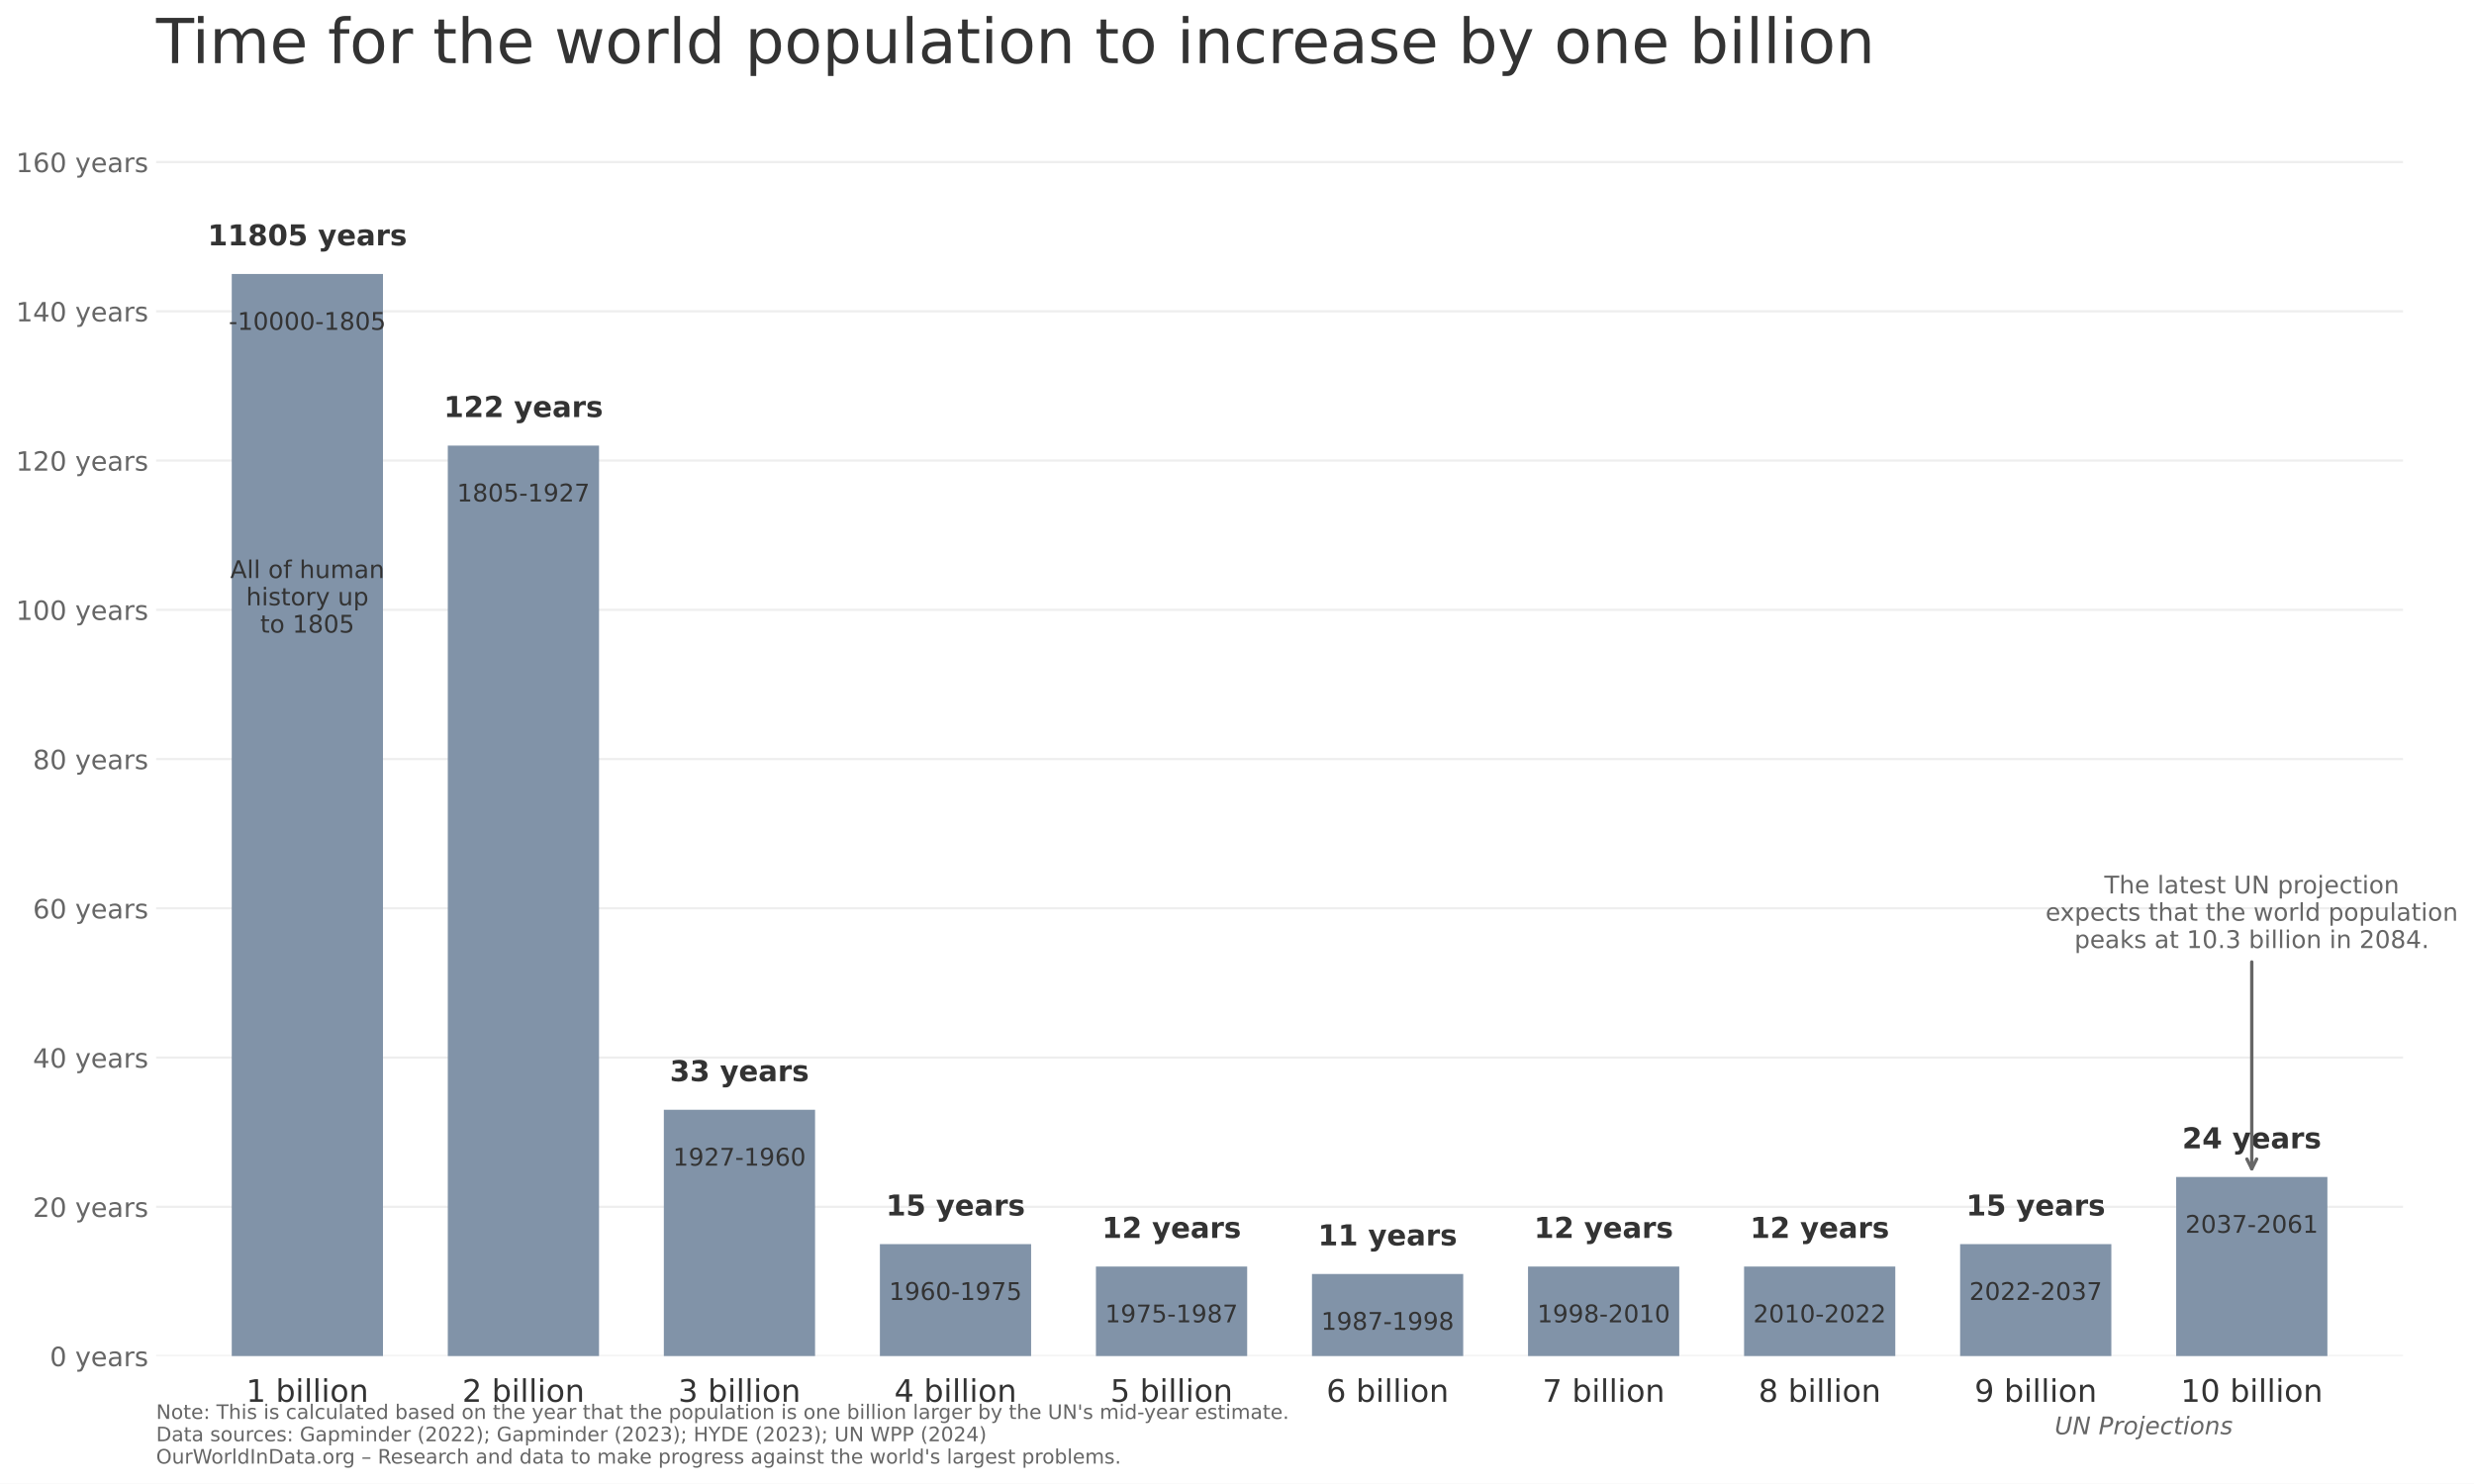
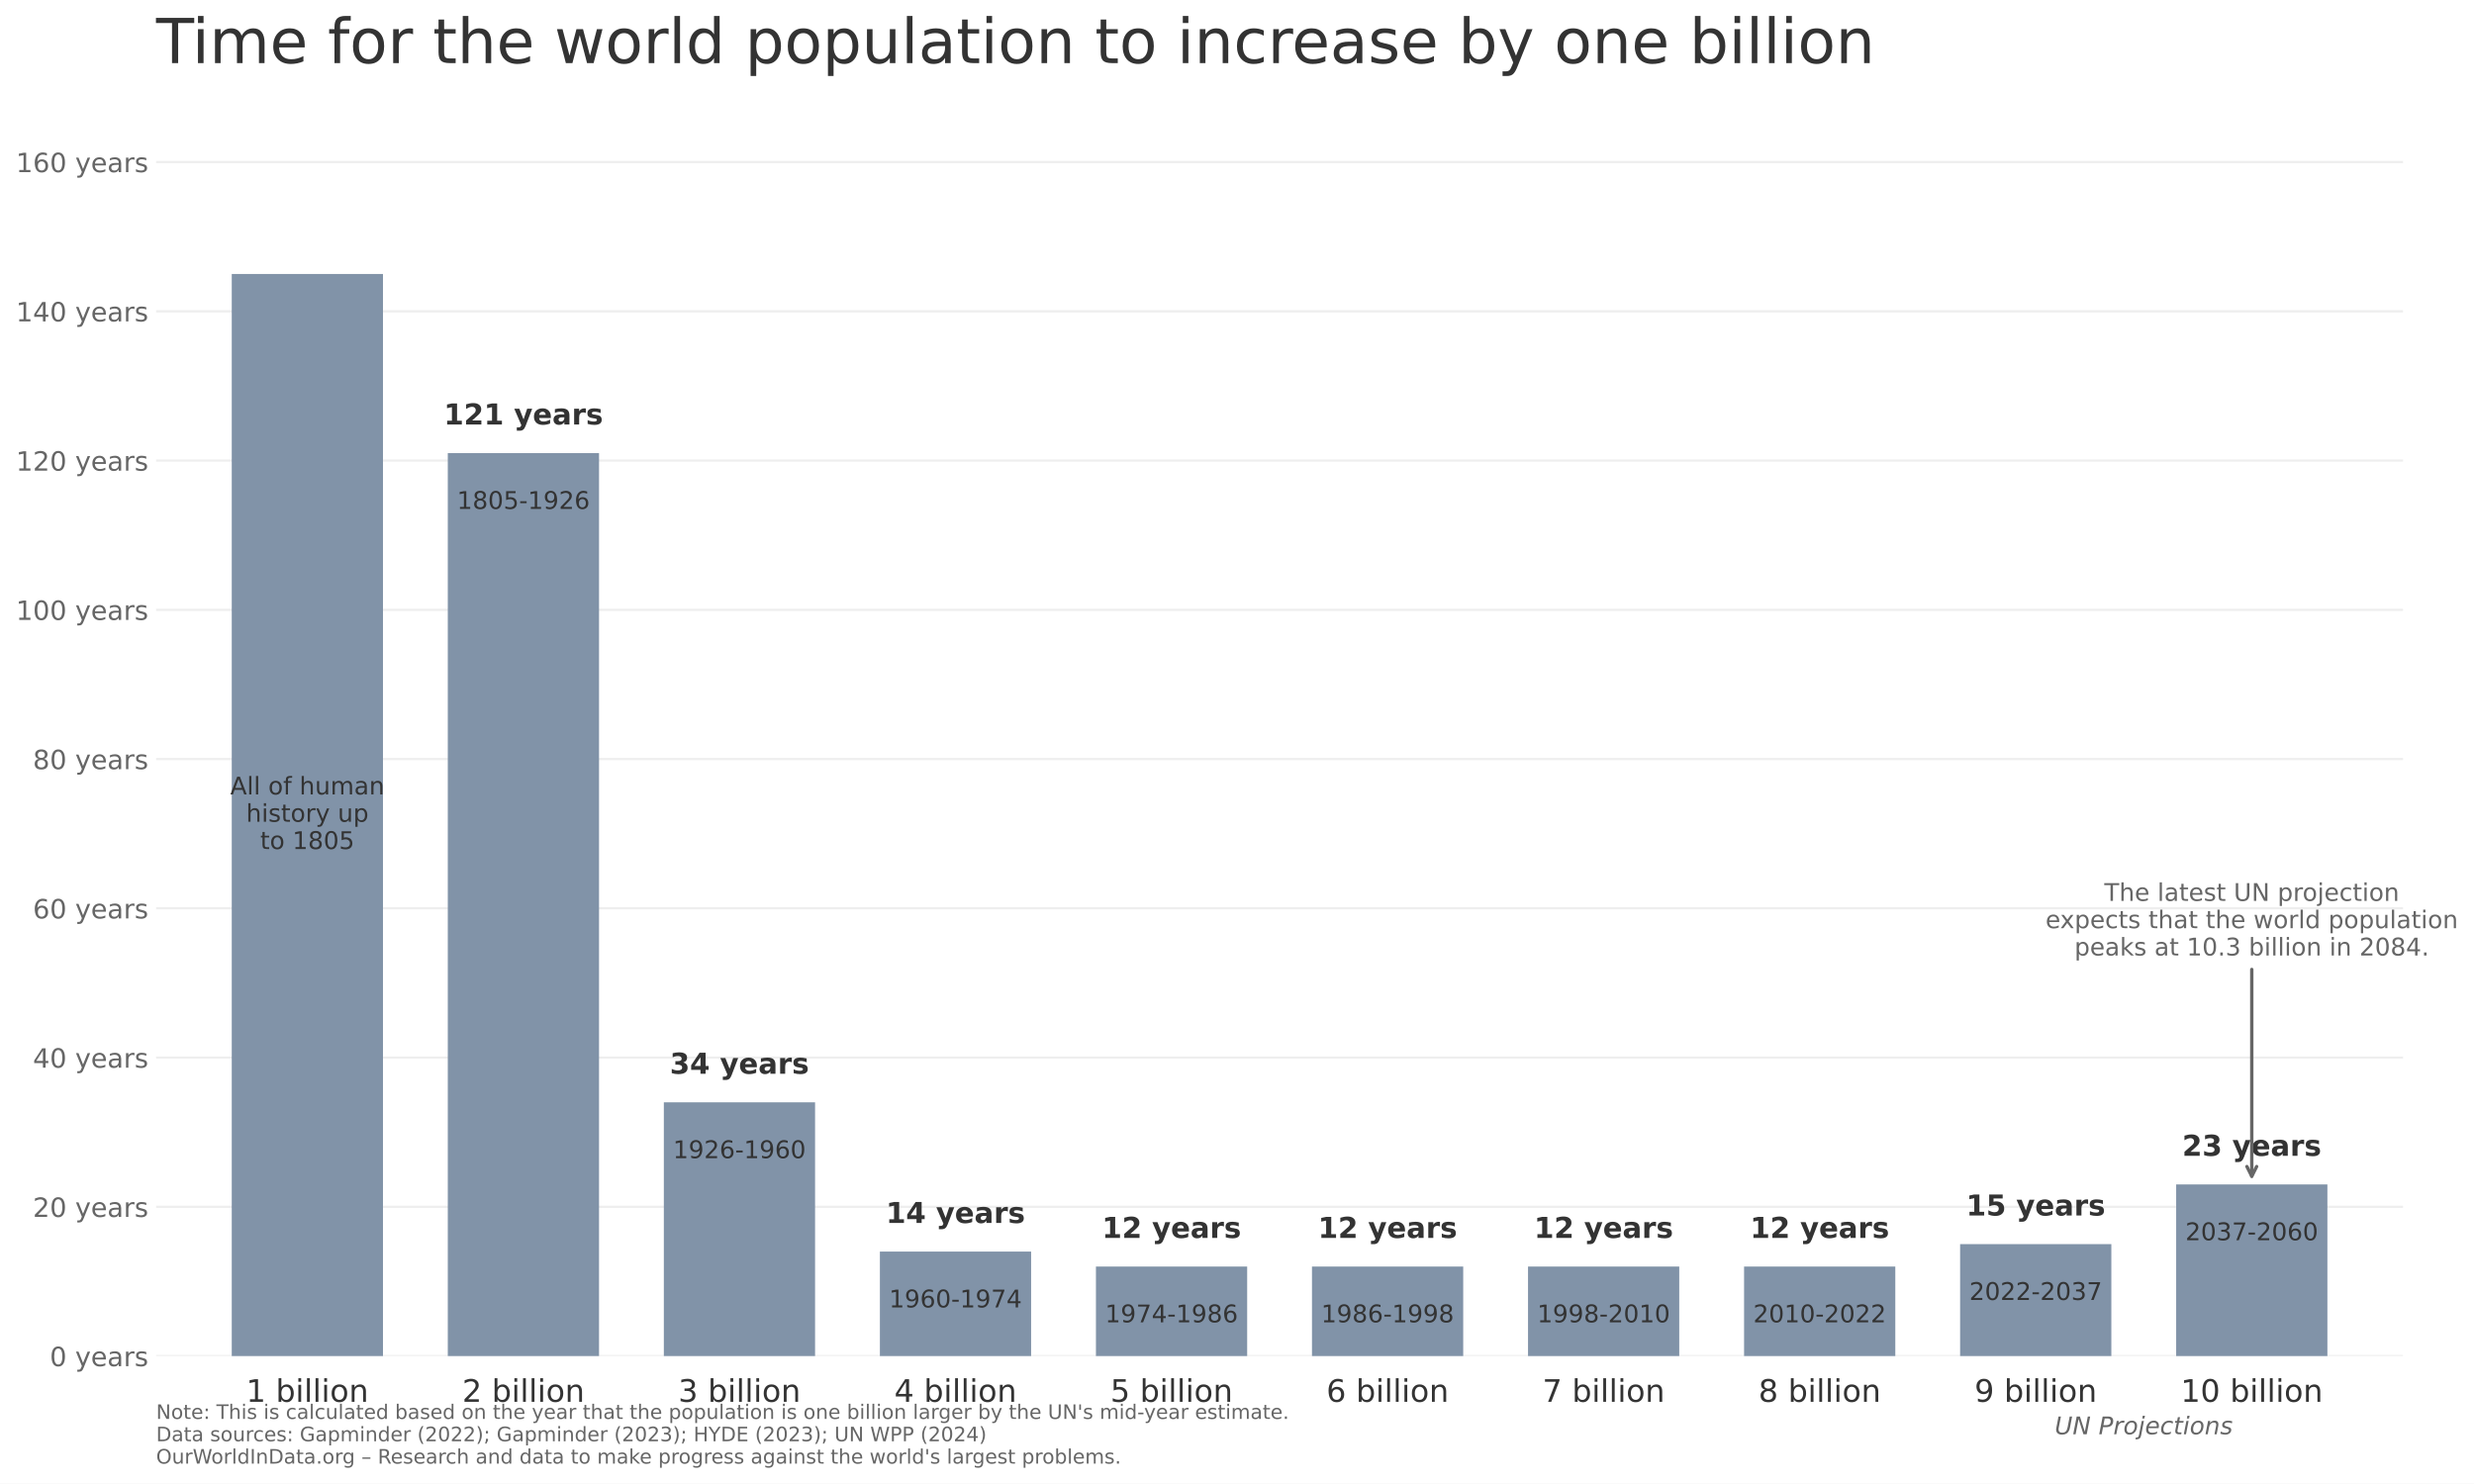
<svg xmlns="http://www.w3.org/2000/svg" width="1116.232pt" height="669.6pt" viewBox="0 0 1116.232 669.6" version="1.1">
  <defs>
    <style type="text/css">*{stroke-linejoin: round; stroke-linecap: butt}</style>
  </defs>
  <g id="figure_1">
    <g id="patch_1">
      <path d="M 0 669.6  L 1116.232 669.6  L 1116.232 0  L 0 0  z " style="fill: #ffffff" />
    </g>
    <g id="axes_1">
      <g id="patch_2">
        <path d="M 70.443 612  L 1084.203 612  L 1084.203 50.4  L 70.443 50.4  z " style="fill: #ffffff" />
      </g>
      <g id="matplotlib.axis_1">
        <g id="xtick_1">
          <g id="line2d_1" />
          <g id="text_1">
            <text style="font-size: 14px; font-family: 'DejaVu Sans', 'Bitstream Vera Sans', 'Computer Modern Sans Serif', 'Lucida Grande', 'Verdana', 'Geneva', 'Lucid', 'Arial', 'Helvetica', 'Avant Garde', sans-serif; text-anchor: middle; fill: #333333" x="138.677" y="632.638" transform="rotate(-0 138.677 632.6378)">1 billion</text>
          </g>
        </g>
        <g id="xtick_2">
          <g id="line2d_2" />
          <g id="text_2">
            <text style="font-size: 14px; font-family: 'DejaVu Sans', 'Bitstream Vera Sans', 'Computer Modern Sans Serif', 'Lucida Grande', 'Verdana', 'Geneva', 'Lucid', 'Arial', 'Helvetica', 'Avant Garde', sans-serif; text-anchor: middle; fill: #333333" x="236.154" y="632.638" transform="rotate(-0 236.1539 632.6378)">2 billion</text>
          </g>
        </g>
        <g id="xtick_3">
          <g id="line2d_3" />
          <g id="text_3">
            <text style="font-size: 14px; font-family: 'DejaVu Sans', 'Bitstream Vera Sans', 'Computer Modern Sans Serif', 'Lucida Grande', 'Verdana', 'Geneva', 'Lucid', 'Arial', 'Helvetica', 'Avant Garde', sans-serif; text-anchor: middle; fill: #333333" x="333.631" y="632.638" transform="rotate(-0 333.6308 632.6378)">3 billion</text>
          </g>
        </g>
        <g id="xtick_4">
          <g id="line2d_4" />
          <g id="text_4">
            <text style="font-size: 14px; font-family: 'DejaVu Sans', 'Bitstream Vera Sans', 'Computer Modern Sans Serif', 'Lucida Grande', 'Verdana', 'Geneva', 'Lucid', 'Arial', 'Helvetica', 'Avant Garde', sans-serif; text-anchor: middle; fill: #333333" x="431.108" y="632.638" transform="rotate(-0 431.1077 632.6378)">4 billion</text>
          </g>
        </g>
        <g id="xtick_5">
          <g id="line2d_5" />
          <g id="text_5">
            <text style="font-size: 14px; font-family: 'DejaVu Sans', 'Bitstream Vera Sans', 'Computer Modern Sans Serif', 'Lucida Grande', 'Verdana', 'Geneva', 'Lucid', 'Arial', 'Helvetica', 'Avant Garde', sans-serif; text-anchor: middle; fill: #333333" x="528.585" y="632.638" transform="rotate(-0 528.5847 632.6378)">5 billion</text>
          </g>
        </g>
        <g id="xtick_6">
          <g id="line2d_6" />
          <g id="text_6">
            <text style="font-size: 14px; font-family: 'DejaVu Sans', 'Bitstream Vera Sans', 'Computer Modern Sans Serif', 'Lucida Grande', 'Verdana', 'Geneva', 'Lucid', 'Arial', 'Helvetica', 'Avant Garde', sans-serif; text-anchor: middle; fill: #333333" x="626.062" y="632.638" transform="rotate(-0 626.0616 632.6378)">6 billion</text>
          </g>
        </g>
        <g id="xtick_7">
          <g id="line2d_7" />
          <g id="text_7">
            <text style="font-size: 14px; font-family: 'DejaVu Sans', 'Bitstream Vera Sans', 'Computer Modern Sans Serif', 'Lucida Grande', 'Verdana', 'Geneva', 'Lucid', 'Arial', 'Helvetica', 'Avant Garde', sans-serif; text-anchor: middle; fill: #333333" x="723.539" y="632.638" transform="rotate(-0 723.5385 632.6378)">7 billion</text>
          </g>
        </g>
        <g id="xtick_8">
          <g id="line2d_8" />
          <g id="text_8">
            <text style="font-size: 14px; font-family: 'DejaVu Sans', 'Bitstream Vera Sans', 'Computer Modern Sans Serif', 'Lucida Grande', 'Verdana', 'Geneva', 'Lucid', 'Arial', 'Helvetica', 'Avant Garde', sans-serif; text-anchor: middle; fill: #333333" x="821.015" y="632.638" transform="rotate(-0 821.0154 632.6378)">8 billion</text>
          </g>
        </g>
        <g id="xtick_9">
          <g id="line2d_9" />
          <g id="text_9">
            <text style="font-size: 14px; font-family: 'DejaVu Sans', 'Bitstream Vera Sans', 'Computer Modern Sans Serif', 'Lucida Grande', 'Verdana', 'Geneva', 'Lucid', 'Arial', 'Helvetica', 'Avant Garde', sans-serif; text-anchor: middle; fill: #333333" x="918.492" y="632.638" transform="rotate(-0 918.4924 632.6378)">9 billion</text>
          </g>
        </g>
        <g id="xtick_10">
          <g id="line2d_10" />
          <g id="text_10">
            <text style="font-size: 14px; font-family: 'DejaVu Sans', 'Bitstream Vera Sans', 'Computer Modern Sans Serif', 'Lucida Grande', 'Verdana', 'Geneva', 'Lucid', 'Arial', 'Helvetica', 'Avant Garde', sans-serif; text-anchor: middle; fill: #333333" x="1015.969" y="632.638" transform="rotate(-0 1015.969 632.6378)">10 billion</text>
          </g>
        </g>
      </g>
      <g id="matplotlib.axis_2">
        <g id="ytick_1">
          <g id="line2d_11">
-             <path d="M 70.443 612  L 1084.203 612  " clip-path="url(#p600f6999fa)" style="fill: none; stroke: #eeeeee; stroke-linecap: square" />
+             <path d="M 70.443 612  L 1084.203 612  " clip-path="url(#p2bf477f7da)" style="fill: none; stroke: #eeeeee; stroke-linecap: square" />
          </g>
          <g id="text_11">
            <text style="font-size: 12px; font-family: 'DejaVu Sans', 'Bitstream Vera Sans', 'Computer Modern Sans Serif', 'Lucida Grande', 'Verdana', 'Geneva', 'Lucid', 'Arial', 'Helvetica', 'Avant Garde', sans-serif; text-anchor: end; fill: #666666" x="66.943" y="616.559" transform="rotate(-0 66.94312 616.5591)">0 years</text>
          </g>
        </g>
        <g id="ytick_2">
          <g id="line2d_12">
-             <path d="M 70.443 544.642  L 1084.203 544.642  " clip-path="url(#p600f6999fa)" style="fill: none; stroke: #eeeeee; stroke-linecap: square" />
+             <path d="M 70.443 544.642  L 1084.203 544.642  " clip-path="url(#p2bf477f7da)" style="fill: none; stroke: #eeeeee; stroke-linecap: square" />
          </g>
          <g id="text_12">
            <text style="font-size: 12px; font-family: 'DejaVu Sans', 'Bitstream Vera Sans', 'Computer Modern Sans Serif', 'Lucida Grande', 'Verdana', 'Geneva', 'Lucid', 'Arial', 'Helvetica', 'Avant Garde', sans-serif; text-anchor: end; fill: #666666" x="66.943" y="549.201" transform="rotate(-0 66.94312 549.2007)">20 years</text>
          </g>
        </g>
        <g id="ytick_3">
          <g id="line2d_13">
-             <path d="M 70.443 477.283  L 1084.203 477.283  " clip-path="url(#p600f6999fa)" style="fill: none; stroke: #eeeeee; stroke-linecap: square" />
+             <path d="M 70.443 477.283  L 1084.203 477.283  " clip-path="url(#p2bf477f7da)" style="fill: none; stroke: #eeeeee; stroke-linecap: square" />
          </g>
          <g id="text_13">
            <text style="font-size: 12px; font-family: 'DejaVu Sans', 'Bitstream Vera Sans', 'Computer Modern Sans Serif', 'Lucida Grande', 'Verdana', 'Geneva', 'Lucid', 'Arial', 'Helvetica', 'Avant Garde', sans-serif; text-anchor: end; fill: #666666" x="66.943" y="481.842" transform="rotate(-0 66.94312 481.8424)">40 years</text>
          </g>
        </g>
        <g id="ytick_4">
          <g id="line2d_14">
-             <path d="M 70.443 409.925  L 1084.203 409.925  " clip-path="url(#p600f6999fa)" style="fill: none; stroke: #eeeeee; stroke-linecap: square" />
+             <path d="M 70.443 409.925  L 1084.203 409.925  " clip-path="url(#p2bf477f7da)" style="fill: none; stroke: #eeeeee; stroke-linecap: square" />
          </g>
          <g id="text_14">
            <text style="font-size: 12px; font-family: 'DejaVu Sans', 'Bitstream Vera Sans', 'Computer Modern Sans Serif', 'Lucida Grande', 'Verdana', 'Geneva', 'Lucid', 'Arial', 'Helvetica', 'Avant Garde', sans-serif; text-anchor: end; fill: #666666" x="66.943" y="414.484" transform="rotate(-0 66.94312 414.4841)">60 years</text>
          </g>
        </g>
        <g id="ytick_5">
          <g id="line2d_15">
-             <path d="M 70.443 342.567  L 1084.203 342.567  " clip-path="url(#p600f6999fa)" style="fill: none; stroke: #eeeeee; stroke-linecap: square" />
+             <path d="M 70.443 342.567  L 1084.203 342.567  " clip-path="url(#p2bf477f7da)" style="fill: none; stroke: #eeeeee; stroke-linecap: square" />
          </g>
          <g id="text_15">
            <text style="font-size: 12px; font-family: 'DejaVu Sans', 'Bitstream Vera Sans', 'Computer Modern Sans Serif', 'Lucida Grande', 'Verdana', 'Geneva', 'Lucid', 'Arial', 'Helvetica', 'Avant Garde', sans-serif; text-anchor: end; fill: #666666" x="66.943" y="347.126" transform="rotate(-0 66.94312 347.1258)">80 years</text>
          </g>
        </g>
        <g id="ytick_6">
          <g id="line2d_16">
-             <path d="M 70.443 275.208  L 1084.203 275.208  " clip-path="url(#p600f6999fa)" style="fill: none; stroke: #eeeeee; stroke-linecap: square" />
+             <path d="M 70.443 275.208  L 1084.203 275.208  " clip-path="url(#p2bf477f7da)" style="fill: none; stroke: #eeeeee; stroke-linecap: square" />
          </g>
          <g id="text_16">
            <text style="font-size: 12px; font-family: 'DejaVu Sans', 'Bitstream Vera Sans', 'Computer Modern Sans Serif', 'Lucida Grande', 'Verdana', 'Geneva', 'Lucid', 'Arial', 'Helvetica', 'Avant Garde', sans-serif; text-anchor: end; fill: #666666" x="66.943" y="279.767" transform="rotate(-0 66.94312 279.7675)">100 years</text>
          </g>
        </g>
        <g id="ytick_7">
          <g id="line2d_17">
-             <path d="M 70.443 207.85  L 1084.203 207.85  " clip-path="url(#p600f6999fa)" style="fill: none; stroke: #eeeeee; stroke-linecap: square" />
+             <path d="M 70.443 207.85  L 1084.203 207.85  " clip-path="url(#p2bf477f7da)" style="fill: none; stroke: #eeeeee; stroke-linecap: square" />
          </g>
          <g id="text_17">
            <text style="font-size: 12px; font-family: 'DejaVu Sans', 'Bitstream Vera Sans', 'Computer Modern Sans Serif', 'Lucida Grande', 'Verdana', 'Geneva', 'Lucid', 'Arial', 'Helvetica', 'Avant Garde', sans-serif; text-anchor: end; fill: #666666" x="66.943" y="212.409" transform="rotate(-0 66.94312 212.4091)">120 years</text>
          </g>
        </g>
        <g id="ytick_8">
          <g id="line2d_18">
-             <path d="M 70.443 140.492  L 1084.203 140.492  " clip-path="url(#p600f6999fa)" style="fill: none; stroke: #eeeeee; stroke-linecap: square" />
+             <path d="M 70.443 140.492  L 1084.203 140.492  " clip-path="url(#p2bf477f7da)" style="fill: none; stroke: #eeeeee; stroke-linecap: square" />
          </g>
          <g id="text_18">
            <text style="font-size: 12px; font-family: 'DejaVu Sans', 'Bitstream Vera Sans', 'Computer Modern Sans Serif', 'Lucida Grande', 'Verdana', 'Geneva', 'Lucid', 'Arial', 'Helvetica', 'Avant Garde', sans-serif; text-anchor: end; fill: #666666" x="66.943" y="145.051" transform="rotate(-0 66.94312 145.0508)">140 years</text>
          </g>
        </g>
        <g id="ytick_9">
          <g id="line2d_19">
-             <path d="M 70.443 73.133  L 1084.203 73.133  " clip-path="url(#p600f6999fa)" style="fill: none; stroke: #eeeeee; stroke-linecap: square" />
+             <path d="M 70.443 73.133  L 1084.203 73.133  " clip-path="url(#p2bf477f7da)" style="fill: none; stroke: #eeeeee; stroke-linecap: square" />
          </g>
          <g id="text_19">
            <text style="font-size: 12px; font-family: 'DejaVu Sans', 'Bitstream Vera Sans', 'Computer Modern Sans Serif', 'Lucida Grande', 'Verdana', 'Geneva', 'Lucid', 'Arial', 'Helvetica', 'Avant Garde', sans-serif; text-anchor: end; fill: #666666" x="66.943" y="77.692" transform="rotate(-0 66.94312 77.6925)">160 years</text>
          </g>
        </g>
      </g>
      <g id="patch_3">
-         <path d="M 104.56 612  L 172.794 612  L 172.794 123.652  L 104.56 123.652  z " clip-path="url(#p600f6999fa)" style="fill: #8193a8" />
+         <path d="M 104.56 612  L 172.794 612  L 172.794 123.652  L 104.56 123.652  z " clip-path="url(#p2bf477f7da)" style="fill: #8193a8" />
      </g>
      <g id="patch_4">
-         <path d="M 202.037 612  L 270.271 612  L 270.271 201.114  L 202.037 201.114  z " clip-path="url(#p600f6999fa)" style="fill: #8193a8" />
+         <path d="M 202.037 612  L 270.271 612  L 270.271 204.482  L 202.037 204.482  z " clip-path="url(#p2bf477f7da)" style="fill: #8193a8" />
      </g>
      <g id="patch_5">
-         <path d="M 299.514 612  L 367.748 612  L 367.748 500.859  L 299.514 500.859  z " clip-path="url(#p600f6999fa)" style="fill: #8193a8" />
+         <path d="M 299.514 612  L 367.748 612  L 367.748 497.491  L 299.514 497.491  z " clip-path="url(#p2bf477f7da)" style="fill: #8193a8" />
      </g>
      <g id="patch_6">
-         <path d="M 396.991 612  L 465.225 612  L 465.225 561.481  L 396.991 561.481  z " clip-path="url(#p600f6999fa)" style="fill: #8193a8" />
+         <path d="M 396.991 612  L 465.225 612  L 465.225 564.849  L 396.991 564.849  z " clip-path="url(#p2bf477f7da)" style="fill: #8193a8" />
      </g>
      <g id="patch_7">
-         <path d="M 494.468 612  L 562.702 612  L 562.702 571.585  L 494.468 571.585  z " clip-path="url(#p600f6999fa)" style="fill: #8193a8" />
+         <path d="M 494.468 612  L 562.702 612  L 562.702 571.585  L 494.468 571.585  z " clip-path="url(#p2bf477f7da)" style="fill: #8193a8" />
      </g>
      <g id="patch_8">
-         <path d="M 591.945 612  L 660.179 612  L 660.179 574.953  L 591.945 574.953  z " clip-path="url(#p600f6999fa)" style="fill: #8193a8" />
+         <path d="M 591.945 612  L 660.179 612  L 660.179 571.585  L 591.945 571.585  z " clip-path="url(#p2bf477f7da)" style="fill: #8193a8" />
      </g>
      <g id="patch_9">
-         <path d="M 689.422 612  L 757.655 612  L 757.655 571.585  L 689.422 571.585  z " clip-path="url(#p600f6999fa)" style="fill: #8193a8" />
+         <path d="M 689.422 612  L 757.655 612  L 757.655 571.585  L 689.422 571.585  z " clip-path="url(#p2bf477f7da)" style="fill: #8193a8" />
      </g>
      <g id="patch_10">
-         <path d="M 786.899 612  L 855.132 612  L 855.132 571.585  L 786.899 571.585  z " clip-path="url(#p600f6999fa)" style="fill: #8193a8" />
+         <path d="M 786.899 612  L 855.132 612  L 855.132 571.585  L 786.899 571.585  z " clip-path="url(#p2bf477f7da)" style="fill: #8193a8" />
      </g>
      <g id="patch_11">
-         <path d="M 884.375 612  L 952.609 612  L 952.609 561.481  L 884.375 561.481  z " clip-path="url(#p600f6999fa)" style="fill: #8193a8" />
+         <path d="M 884.375 612  L 952.609 612  L 952.609 561.481  L 884.375 561.481  z " clip-path="url(#p2bf477f7da)" style="fill: #8193a8" />
      </g>
      <g id="patch_12">
-         <path d="M 981.852 612  L 1050.086 612  L 1050.086 531.17  L 981.852 531.17  z " clip-path="url(#p600f6999fa)" style="fill: #8193a8" />
+         <path d="M 981.852 612  L 1050.086 612  L 1050.086 534.538  L 981.852 534.538  z " clip-path="url(#p2bf477f7da)" style="fill: #8193a8" />
      </g>
      <g id="text_20">
-         <text style="font-weight: 700; font-size: 13px; font-family: 'DejaVu Sans', 'Bitstream Vera Sans', 'Computer Modern Sans Serif', 'Lucida Grande', 'Verdana', 'Geneva', 'Lucid', 'Arial', 'Helvetica', 'Avant Garde', sans-serif; text-anchor: middle; fill: #333333" x="138.677" y="110.743" transform="rotate(-0 138.677 110.7433)">11805 years</text>
+         <text style="font-size: 11px; font-family: 'DejaVu Sans', 'Bitstream Vera Sans', 'Computer Modern Sans Serif', 'Lucida Grande', 'Verdana', 'Geneva', 'Lucid', 'Arial', 'Helvetica', 'Avant Garde', sans-serif; fill: #333333" transform="translate(103.8766 358.5438)">All of human</text>
+         <text style="font-size: 11px; font-family: 'DejaVu Sans', 'Bitstream Vera Sans', 'Computer Modern Sans Serif', 'Lucida Grande', 'Verdana', 'Geneva', 'Lucid', 'Arial', 'Helvetica', 'Avant Garde', sans-serif; fill: #333333" transform="translate(111.0352 370.8614)">history up</text>
+         <text style="font-size: 11px; font-family: 'DejaVu Sans', 'Bitstream Vera Sans', 'Computer Modern Sans Serif', 'Lucida Grande', 'Verdana', 'Geneva', 'Lucid', 'Arial', 'Helvetica', 'Avant Garde', sans-serif; fill: #333333" transform="translate(117.41 383.179)">to 1805</text>
      </g>
      <g id="text_21">
-         <text style="font-size: 11px; font-family: 'DejaVu Sans', 'Bitstream Vera Sans', 'Computer Modern Sans Serif', 'Lucida Grande', 'Verdana', 'Geneva', 'Lucid', 'Arial', 'Helvetica', 'Avant Garde', sans-serif; text-anchor: middle; fill: #333333" x="138.677" y="148.85" transform="rotate(-0 138.677 148.85)">-10000-1805</text>
+         <text style="font-weight: 700; font-size: 13px; font-family: 'DejaVu Sans', 'Bitstream Vera Sans', 'Computer Modern Sans Serif', 'Lucida Grande', 'Verdana', 'Geneva', 'Lucid', 'Arial', 'Helvetica', 'Avant Garde', sans-serif; text-anchor: middle; fill: #333333" x="236.154" y="191.573" transform="rotate(-0 236.1539 191.5733)">121 years</text>
      </g>
      <g id="text_22">
-         <text style="font-size: 11px; font-family: 'DejaVu Sans', 'Bitstream Vera Sans', 'Computer Modern Sans Serif', 'Lucida Grande', 'Verdana', 'Geneva', 'Lucid', 'Arial', 'Helvetica', 'Avant Garde', sans-serif; fill: #333333" transform="translate(103.8766 260.8742)">All of human</text>
-         <text style="font-size: 11px; font-family: 'DejaVu Sans', 'Bitstream Vera Sans', 'Computer Modern Sans Serif', 'Lucida Grande', 'Verdana', 'Geneva', 'Lucid', 'Arial', 'Helvetica', 'Avant Garde', sans-serif; fill: #333333" transform="translate(111.0352 273.1918)">history up</text>
-         <text style="font-size: 11px; font-family: 'DejaVu Sans', 'Bitstream Vera Sans', 'Computer Modern Sans Serif', 'Lucida Grande', 'Verdana', 'Geneva', 'Lucid', 'Arial', 'Helvetica', 'Avant Garde', sans-serif; fill: #333333" transform="translate(117.41 285.5094)">to 1805</text>
+         <text style="font-size: 11px; font-family: 'DejaVu Sans', 'Bitstream Vera Sans', 'Computer Modern Sans Serif', 'Lucida Grande', 'Verdana', 'Geneva', 'Lucid', 'Arial', 'Helvetica', 'Avant Garde', sans-serif; text-anchor: middle; fill: #333333" x="236.154" y="229.68" transform="rotate(-0 236.1539 229.68)">1805-1926</text>
      </g>
      <g id="text_23">
-         <text style="font-weight: 700; font-size: 13px; font-family: 'DejaVu Sans', 'Bitstream Vera Sans', 'Computer Modern Sans Serif', 'Lucida Grande', 'Verdana', 'Geneva', 'Lucid', 'Arial', 'Helvetica', 'Avant Garde', sans-serif; text-anchor: middle; fill: #333333" x="236.154" y="188.205" transform="rotate(-0 236.1539 188.2053)">122 years</text>
+         <text style="font-weight: 700; font-size: 13px; font-family: 'DejaVu Sans', 'Bitstream Vera Sans', 'Computer Modern Sans Serif', 'Lucida Grande', 'Verdana', 'Geneva', 'Lucid', 'Arial', 'Helvetica', 'Avant Garde', sans-serif; text-anchor: middle; fill: #333333" x="333.631" y="484.582" transform="rotate(-0 333.6308 484.582)">34 years</text>
      </g>
      <g id="text_24">
-         <text style="font-size: 11px; font-family: 'DejaVu Sans', 'Bitstream Vera Sans', 'Computer Modern Sans Serif', 'Lucida Grande', 'Verdana', 'Geneva', 'Lucid', 'Arial', 'Helvetica', 'Avant Garde', sans-serif; text-anchor: middle; fill: #333333" x="236.154" y="226.312" transform="rotate(-0 236.1539 226.3121)">1805-1927</text>
+         <text style="font-size: 11px; font-family: 'DejaVu Sans', 'Bitstream Vera Sans', 'Computer Modern Sans Serif', 'Lucida Grande', 'Verdana', 'Geneva', 'Lucid', 'Arial', 'Helvetica', 'Avant Garde', sans-serif; text-anchor: middle; fill: #333333" x="333.631" y="522.689" transform="rotate(-0 333.6308 522.6887)">1926-1960</text>
      </g>
      <g id="text_25">
-         <text style="font-weight: 700; font-size: 13px; font-family: 'DejaVu Sans', 'Bitstream Vera Sans', 'Computer Modern Sans Serif', 'Lucida Grande', 'Verdana', 'Geneva', 'Lucid', 'Arial', 'Helvetica', 'Avant Garde', sans-serif; text-anchor: middle; fill: #333333" x="333.631" y="487.95" transform="rotate(-0 333.6308 487.9499)">33 years</text>
+         <text style="font-weight: 700; font-size: 13px; font-family: 'DejaVu Sans', 'Bitstream Vera Sans', 'Computer Modern Sans Serif', 'Lucida Grande', 'Verdana', 'Geneva', 'Lucid', 'Arial', 'Helvetica', 'Avant Garde', sans-serif; text-anchor: middle; fill: #333333" x="431.108" y="551.94" transform="rotate(-0 431.1077 551.9403)">14 years</text>
      </g>
      <g id="text_26">
-         <text style="font-size: 11px; font-family: 'DejaVu Sans', 'Bitstream Vera Sans', 'Computer Modern Sans Serif', 'Lucida Grande', 'Verdana', 'Geneva', 'Lucid', 'Arial', 'Helvetica', 'Avant Garde', sans-serif; text-anchor: middle; fill: #333333" x="333.631" y="526.057" transform="rotate(-0 333.6308 526.0566)">1927-1960</text>
+         <text style="font-size: 11px; font-family: 'DejaVu Sans', 'Bitstream Vera Sans', 'Computer Modern Sans Serif', 'Lucida Grande', 'Verdana', 'Geneva', 'Lucid', 'Arial', 'Helvetica', 'Avant Garde', sans-serif; text-anchor: middle; fill: #333333" x="431.108" y="590.047" transform="rotate(-0 431.1077 590.047)">1960-1974</text>
      </g>
      <g id="text_27">
-         <text style="font-weight: 700; font-size: 13px; font-family: 'DejaVu Sans', 'Bitstream Vera Sans', 'Computer Modern Sans Serif', 'Lucida Grande', 'Verdana', 'Geneva', 'Lucid', 'Arial', 'Helvetica', 'Avant Garde', sans-serif; text-anchor: middle; fill: #333333" x="431.108" y="548.572" transform="rotate(-0 431.1077 548.5724)">15 years</text>
+         <text style="font-weight: 700; font-size: 13px; font-family: 'DejaVu Sans', 'Bitstream Vera Sans', 'Computer Modern Sans Serif', 'Lucida Grande', 'Verdana', 'Geneva', 'Lucid', 'Arial', 'Helvetica', 'Avant Garde', sans-serif; text-anchor: middle; fill: #333333" x="528.585" y="558.676" transform="rotate(-0 528.5847 558.6761)">12 years</text>
      </g>
      <g id="text_28">
-         <text style="font-size: 11px; font-family: 'DejaVu Sans', 'Bitstream Vera Sans', 'Computer Modern Sans Serif', 'Lucida Grande', 'Verdana', 'Geneva', 'Lucid', 'Arial', 'Helvetica', 'Avant Garde', sans-serif; text-anchor: middle; fill: #333333" x="431.108" y="586.679" transform="rotate(-0 431.1077 586.6791)">1960-1975</text>
+         <text style="font-size: 11px; font-family: 'DejaVu Sans', 'Bitstream Vera Sans', 'Computer Modern Sans Serif', 'Lucida Grande', 'Verdana', 'Geneva', 'Lucid', 'Arial', 'Helvetica', 'Avant Garde', sans-serif; text-anchor: middle; fill: #333333" x="528.585" y="596.783" transform="rotate(-0 528.5847 596.7829)">1974-1986</text>
      </g>
      <g id="text_29">
-         <text style="font-weight: 700; font-size: 13px; font-family: 'DejaVu Sans', 'Bitstream Vera Sans', 'Computer Modern Sans Serif', 'Lucida Grande', 'Verdana', 'Geneva', 'Lucid', 'Arial', 'Helvetica', 'Avant Garde', sans-serif; text-anchor: middle; fill: #333333" x="528.585" y="558.676" transform="rotate(-0 528.5847 558.6761)">12 years</text>
+         <text style="font-weight: 700; font-size: 13px; font-family: 'DejaVu Sans', 'Bitstream Vera Sans', 'Computer Modern Sans Serif', 'Lucida Grande', 'Verdana', 'Geneva', 'Lucid', 'Arial', 'Helvetica', 'Avant Garde', sans-serif; text-anchor: middle; fill: #333333" x="626.062" y="558.676" transform="rotate(-0 626.0616 558.6761)">12 years</text>
      </g>
      <g id="text_30">
-         <text style="font-size: 11px; font-family: 'DejaVu Sans', 'Bitstream Vera Sans', 'Computer Modern Sans Serif', 'Lucida Grande', 'Verdana', 'Geneva', 'Lucid', 'Arial', 'Helvetica', 'Avant Garde', sans-serif; text-anchor: middle; fill: #333333" x="528.585" y="596.783" transform="rotate(-0 528.5847 596.7829)">1975-1987</text>
+         <text style="font-size: 11px; font-family: 'DejaVu Sans', 'Bitstream Vera Sans', 'Computer Modern Sans Serif', 'Lucida Grande', 'Verdana', 'Geneva', 'Lucid', 'Arial', 'Helvetica', 'Avant Garde', sans-serif; text-anchor: middle; fill: #333333" x="626.062" y="596.783" transform="rotate(-0 626.0616 596.7829)">1986-1998</text>
      </g>
      <g id="text_31">
-         <text style="font-weight: 700; font-size: 13px; font-family: 'DejaVu Sans', 'Bitstream Vera Sans', 'Computer Modern Sans Serif', 'Lucida Grande', 'Verdana', 'Geneva', 'Lucid', 'Arial', 'Helvetica', 'Avant Garde', sans-serif; text-anchor: middle; fill: #333333" x="626.062" y="562.044" transform="rotate(-0 626.0616 562.044)">11 years</text>
+         <text style="font-weight: 700; font-size: 13px; font-family: 'DejaVu Sans', 'Bitstream Vera Sans', 'Computer Modern Sans Serif', 'Lucida Grande', 'Verdana', 'Geneva', 'Lucid', 'Arial', 'Helvetica', 'Avant Garde', sans-serif; text-anchor: middle; fill: #333333" x="723.539" y="558.676" transform="rotate(-0 723.5385 558.6761)">12 years</text>
      </g>
      <g id="text_32">
-         <text style="font-size: 11px; font-family: 'DejaVu Sans', 'Bitstream Vera Sans', 'Computer Modern Sans Serif', 'Lucida Grande', 'Verdana', 'Geneva', 'Lucid', 'Arial', 'Helvetica', 'Avant Garde', sans-serif; text-anchor: middle; fill: #333333" x="626.062" y="600.151" transform="rotate(-0 626.0616 600.1508)">1987-1998</text>
+         <text style="font-size: 11px; font-family: 'DejaVu Sans', 'Bitstream Vera Sans', 'Computer Modern Sans Serif', 'Lucida Grande', 'Verdana', 'Geneva', 'Lucid', 'Arial', 'Helvetica', 'Avant Garde', sans-serif; text-anchor: middle; fill: #333333" x="723.539" y="596.783" transform="rotate(-0 723.5385 596.7829)">1998-2010</text>
      </g>
      <g id="text_33">
-         <text style="font-weight: 700; font-size: 13px; font-family: 'DejaVu Sans', 'Bitstream Vera Sans', 'Computer Modern Sans Serif', 'Lucida Grande', 'Verdana', 'Geneva', 'Lucid', 'Arial', 'Helvetica', 'Avant Garde', sans-serif; text-anchor: middle; fill: #333333" x="723.539" y="558.676" transform="rotate(-0 723.5385 558.6761)">12 years</text>
+         <text style="font-weight: 700; font-size: 13px; font-family: 'DejaVu Sans', 'Bitstream Vera Sans', 'Computer Modern Sans Serif', 'Lucida Grande', 'Verdana', 'Geneva', 'Lucid', 'Arial', 'Helvetica', 'Avant Garde', sans-serif; text-anchor: middle; fill: #333333" x="821.015" y="558.676" transform="rotate(-0 821.0154 558.6761)">12 years</text>
      </g>
      <g id="text_34">
-         <text style="font-size: 11px; font-family: 'DejaVu Sans', 'Bitstream Vera Sans', 'Computer Modern Sans Serif', 'Lucida Grande', 'Verdana', 'Geneva', 'Lucid', 'Arial', 'Helvetica', 'Avant Garde', sans-serif; text-anchor: middle; fill: #333333" x="723.539" y="596.783" transform="rotate(-0 723.5385 596.7829)">1998-2010</text>
+         <text style="font-size: 11px; font-family: 'DejaVu Sans', 'Bitstream Vera Sans', 'Computer Modern Sans Serif', 'Lucida Grande', 'Verdana', 'Geneva', 'Lucid', 'Arial', 'Helvetica', 'Avant Garde', sans-serif; text-anchor: middle; fill: #333333" x="821.015" y="596.783" transform="rotate(-0 821.0154 596.7829)">2010-2022</text>
      </g>
      <g id="text_35">
-         <text style="font-weight: 700; font-size: 13px; font-family: 'DejaVu Sans', 'Bitstream Vera Sans', 'Computer Modern Sans Serif', 'Lucida Grande', 'Verdana', 'Geneva', 'Lucid', 'Arial', 'Helvetica', 'Avant Garde', sans-serif; text-anchor: middle; fill: #333333" x="821.015" y="558.676" transform="rotate(-0 821.0154 558.6761)">12 years</text>
+         <text style="font-weight: 700; font-size: 13px; font-family: 'DejaVu Sans', 'Bitstream Vera Sans', 'Computer Modern Sans Serif', 'Lucida Grande', 'Verdana', 'Geneva', 'Lucid', 'Arial', 'Helvetica', 'Avant Garde', sans-serif; text-anchor: middle; fill: #333333" x="918.492" y="548.572" transform="rotate(-0 918.4924 548.5724)">15 years</text>
      </g>
      <g id="text_36">
-         <text style="font-size: 11px; font-family: 'DejaVu Sans', 'Bitstream Vera Sans', 'Computer Modern Sans Serif', 'Lucida Grande', 'Verdana', 'Geneva', 'Lucid', 'Arial', 'Helvetica', 'Avant Garde', sans-serif; text-anchor: middle; fill: #333333" x="821.015" y="596.783" transform="rotate(-0 821.0154 596.7829)">2010-2022</text>
+         <text style="font-size: 11px; font-family: 'DejaVu Sans', 'Bitstream Vera Sans', 'Computer Modern Sans Serif', 'Lucida Grande', 'Verdana', 'Geneva', 'Lucid', 'Arial', 'Helvetica', 'Avant Garde', sans-serif; text-anchor: middle; fill: #333333" x="918.492" y="586.679" transform="rotate(-0 918.4924 586.6791)">2022-2037</text>
      </g>
      <g id="text_37">
-         <text style="font-weight: 700; font-size: 13px; font-family: 'DejaVu Sans', 'Bitstream Vera Sans', 'Computer Modern Sans Serif', 'Lucida Grande', 'Verdana', 'Geneva', 'Lucid', 'Arial', 'Helvetica', 'Avant Garde', sans-serif; text-anchor: middle; fill: #333333" x="918.492" y="548.572" transform="rotate(-0 918.4924 548.5724)">15 years</text>
+         <text style="font-weight: 700; font-size: 13px; font-family: 'DejaVu Sans', 'Bitstream Vera Sans', 'Computer Modern Sans Serif', 'Lucida Grande', 'Verdana', 'Geneva', 'Lucid', 'Arial', 'Helvetica', 'Avant Garde', sans-serif; text-anchor: middle; fill: #333333" x="1015.969" y="521.629" transform="rotate(-0 1015.969 521.629)">23 years</text>
      </g>
      <g id="text_38">
-         <text style="font-size: 11px; font-family: 'DejaVu Sans', 'Bitstream Vera Sans', 'Computer Modern Sans Serif', 'Lucida Grande', 'Verdana', 'Geneva', 'Lucid', 'Arial', 'Helvetica', 'Avant Garde', sans-serif; text-anchor: middle; fill: #333333" x="918.492" y="586.679" transform="rotate(-0 918.4924 586.6791)">2022-2037</text>
+         <text style="font-size: 11px; font-family: 'DejaVu Sans', 'Bitstream Vera Sans', 'Computer Modern Sans Serif', 'Lucida Grande', 'Verdana', 'Geneva', 'Lucid', 'Arial', 'Helvetica', 'Avant Garde', sans-serif; text-anchor: middle; fill: #333333" x="1015.969" y="559.736" transform="rotate(-0 1015.969 559.7358)">2037-2060</text>
+       </g>
+       <g id="patch_13">
+         <path d="M 1015.969 437.499  Q 1015.969 485.019 1015.969 530.862  " style="fill: none; stroke: #666666; stroke-width: 1.5; stroke-linecap: round" />
+         <path d="M 1018.169 526.462  L 1015.969 530.862  L 1013.769 526.462  " style="fill: none; stroke: #666666; stroke-width: 1.5; stroke-linecap: round" />
      </g>
      <g id="text_39">
-         <text style="font-weight: 700; font-size: 13px; font-family: 'DejaVu Sans', 'Bitstream Vera Sans', 'Computer Modern Sans Serif', 'Lucida Grande', 'Verdana', 'Geneva', 'Lucid', 'Arial', 'Helvetica', 'Avant Garde', sans-serif; text-anchor: middle; fill: #333333" x="1015.969" y="518.261" transform="rotate(-0 1015.969 518.2611)">24 years</text>
+         <text style="font-size: 11px; font-family: 'DejaVu Sans', 'Bitstream Vera Sans', 'Computer Modern Sans Serif', 'Lucida Grande', 'Verdana', 'Geneva', 'Lucid', 'Arial', 'Helvetica', 'Avant Garde', sans-serif; fill: #666666" transform="translate(949.4305 406.5776)">The latest UN projection</text>
+         <text style="font-size: 11px; font-family: 'DejaVu Sans', 'Bitstream Vera Sans', 'Computer Modern Sans Serif', 'Lucida Grande', 'Verdana', 'Geneva', 'Lucid', 'Arial', 'Helvetica', 'Avant Garde', sans-serif; fill: #666666" transform="translate(922.9067 418.8952)">expects that the world population</text>
+         <text style="font-size: 11px; font-family: 'DejaVu Sans', 'Bitstream Vera Sans', 'Computer Modern Sans Serif', 'Lucida Grande', 'Verdana', 'Geneva', 'Lucid', 'Arial', 'Helvetica', 'Avant Garde', sans-serif; fill: #666666" transform="translate(935.9469 431.2128)">peaks at 10.3 billion in 2084.</text>
      </g>
      <g id="text_40">
-         <text style="font-size: 11px; font-family: 'DejaVu Sans', 'Bitstream Vera Sans', 'Computer Modern Sans Serif', 'Lucida Grande', 'Verdana', 'Geneva', 'Lucid', 'Arial', 'Helvetica', 'Avant Garde', sans-serif; text-anchor: middle; fill: #333333" x="1015.969" y="556.368" transform="rotate(-0 1015.969 556.3679)">2037-2061</text>
-       </g>
-       <g id="patch_13">
-         <path d="M 1015.969 434.131  Q 1015.969 481.651 1015.969 527.494  " style="fill: none; stroke: #666666; stroke-width: 1.5; stroke-linecap: round" />
-         <path d="M 1018.169 523.094  L 1015.969 527.494  L 1013.769 523.094  " style="fill: none; stroke: #666666; stroke-width: 1.5; stroke-linecap: round" />
-       </g>
-       <g id="text_41">
-         <text style="font-size: 11px; font-family: 'DejaVu Sans', 'Bitstream Vera Sans', 'Computer Modern Sans Serif', 'Lucida Grande', 'Verdana', 'Geneva', 'Lucid', 'Arial', 'Helvetica', 'Avant Garde', sans-serif; fill: #666666" transform="translate(949.4305 403.2097)">The latest UN projection</text>
-         <text style="font-size: 11px; font-family: 'DejaVu Sans', 'Bitstream Vera Sans', 'Computer Modern Sans Serif', 'Lucida Grande', 'Verdana', 'Geneva', 'Lucid', 'Arial', 'Helvetica', 'Avant Garde', sans-serif; fill: #666666" transform="translate(922.9067 415.5273)">expects that the world population</text>
-         <text style="font-size: 11px; font-family: 'DejaVu Sans', 'Bitstream Vera Sans', 'Computer Modern Sans Serif', 'Lucida Grande', 'Verdana', 'Geneva', 'Lucid', 'Arial', 'Helvetica', 'Avant Garde', sans-serif; fill: #666666" transform="translate(935.9469 427.8449)">peaks at 10.3 billion in 2084.</text>
-       </g>
-       <g id="text_42">
        <text style="font-style: italic; font-size: 11px; font-family: 'DejaVu Sans', 'Bitstream Vera Sans', 'Computer Modern Sans Serif', 'Lucida Grande', 'Verdana', 'Geneva', 'Lucid', 'Arial', 'Helvetica', 'Avant Garde', sans-serif; text-anchor: middle; fill: #666666" x="967.231" y="647.302" transform="rotate(-0 967.2308 647.3016)">UN Projections</text>
      </g>
    </g>
-     <g id="text_43">
+     <g id="text_41">
      <text style="font-size: 28px; font-family: 'DejaVu Sans', 'Bitstream Vera Sans', 'Computer Modern Sans Serif', 'Lucida Grande', 'Verdana', 'Geneva', 'Lucid', 'Arial', 'Helvetica', 'Avant Garde', sans-serif; text-anchor: start; fill: #333333" x="70.443" y="28.476" transform="rotate(-0 70.44312 28.47563)">Time for the world population to increase by one billion</text>
    </g>
-     <g id="text_44">
+     <g id="text_42">
      <text style="font-size: 9px; font-family: 'DejaVu Sans', 'Bitstream Vera Sans', 'Computer Modern Sans Serif', 'Lucida Grande', 'Verdana', 'Geneva', 'Lucid', 'Arial', 'Helvetica', 'Avant Garde', sans-serif; fill: #666666" transform="translate(70.44312 640.3722)">Note: This is calculated based on the year that the population is one billion larger by the UN's mid-year estimate.</text>
      <text style="font-size: 9px; font-family: 'DejaVu Sans', 'Bitstream Vera Sans', 'Computer Modern Sans Serif', 'Lucida Grande', 'Verdana', 'Geneva', 'Lucid', 'Arial', 'Helvetica', 'Avant Garde', sans-serif; fill: #666666" transform="translate(70.44312 650.4502)">Data sources: Gapminder (2022); Gapminder (2023); HYDE (2023); UN WPP (2024)</text>
      <text style="font-size: 9px; font-family: 'DejaVu Sans', 'Bitstream Vera Sans', 'Computer Modern Sans Serif', 'Lucida Grande', 'Verdana', 'Geneva', 'Lucid', 'Arial', 'Helvetica', 'Avant Garde', sans-serif; fill: #666666" transform="translate(70.44312 660.5283)">OurWorldInData.org – Research and data to make progress against the world's largest problems.</text>
    </g>
  </g>
  <defs>
-     <clipPath id="p600f6999fa">
+     <clipPath id="p2bf477f7da">
      <rect x="70.443" y="50.4" width="1013.76" height="561.6" />
    </clipPath>
  </defs>
</svg>
